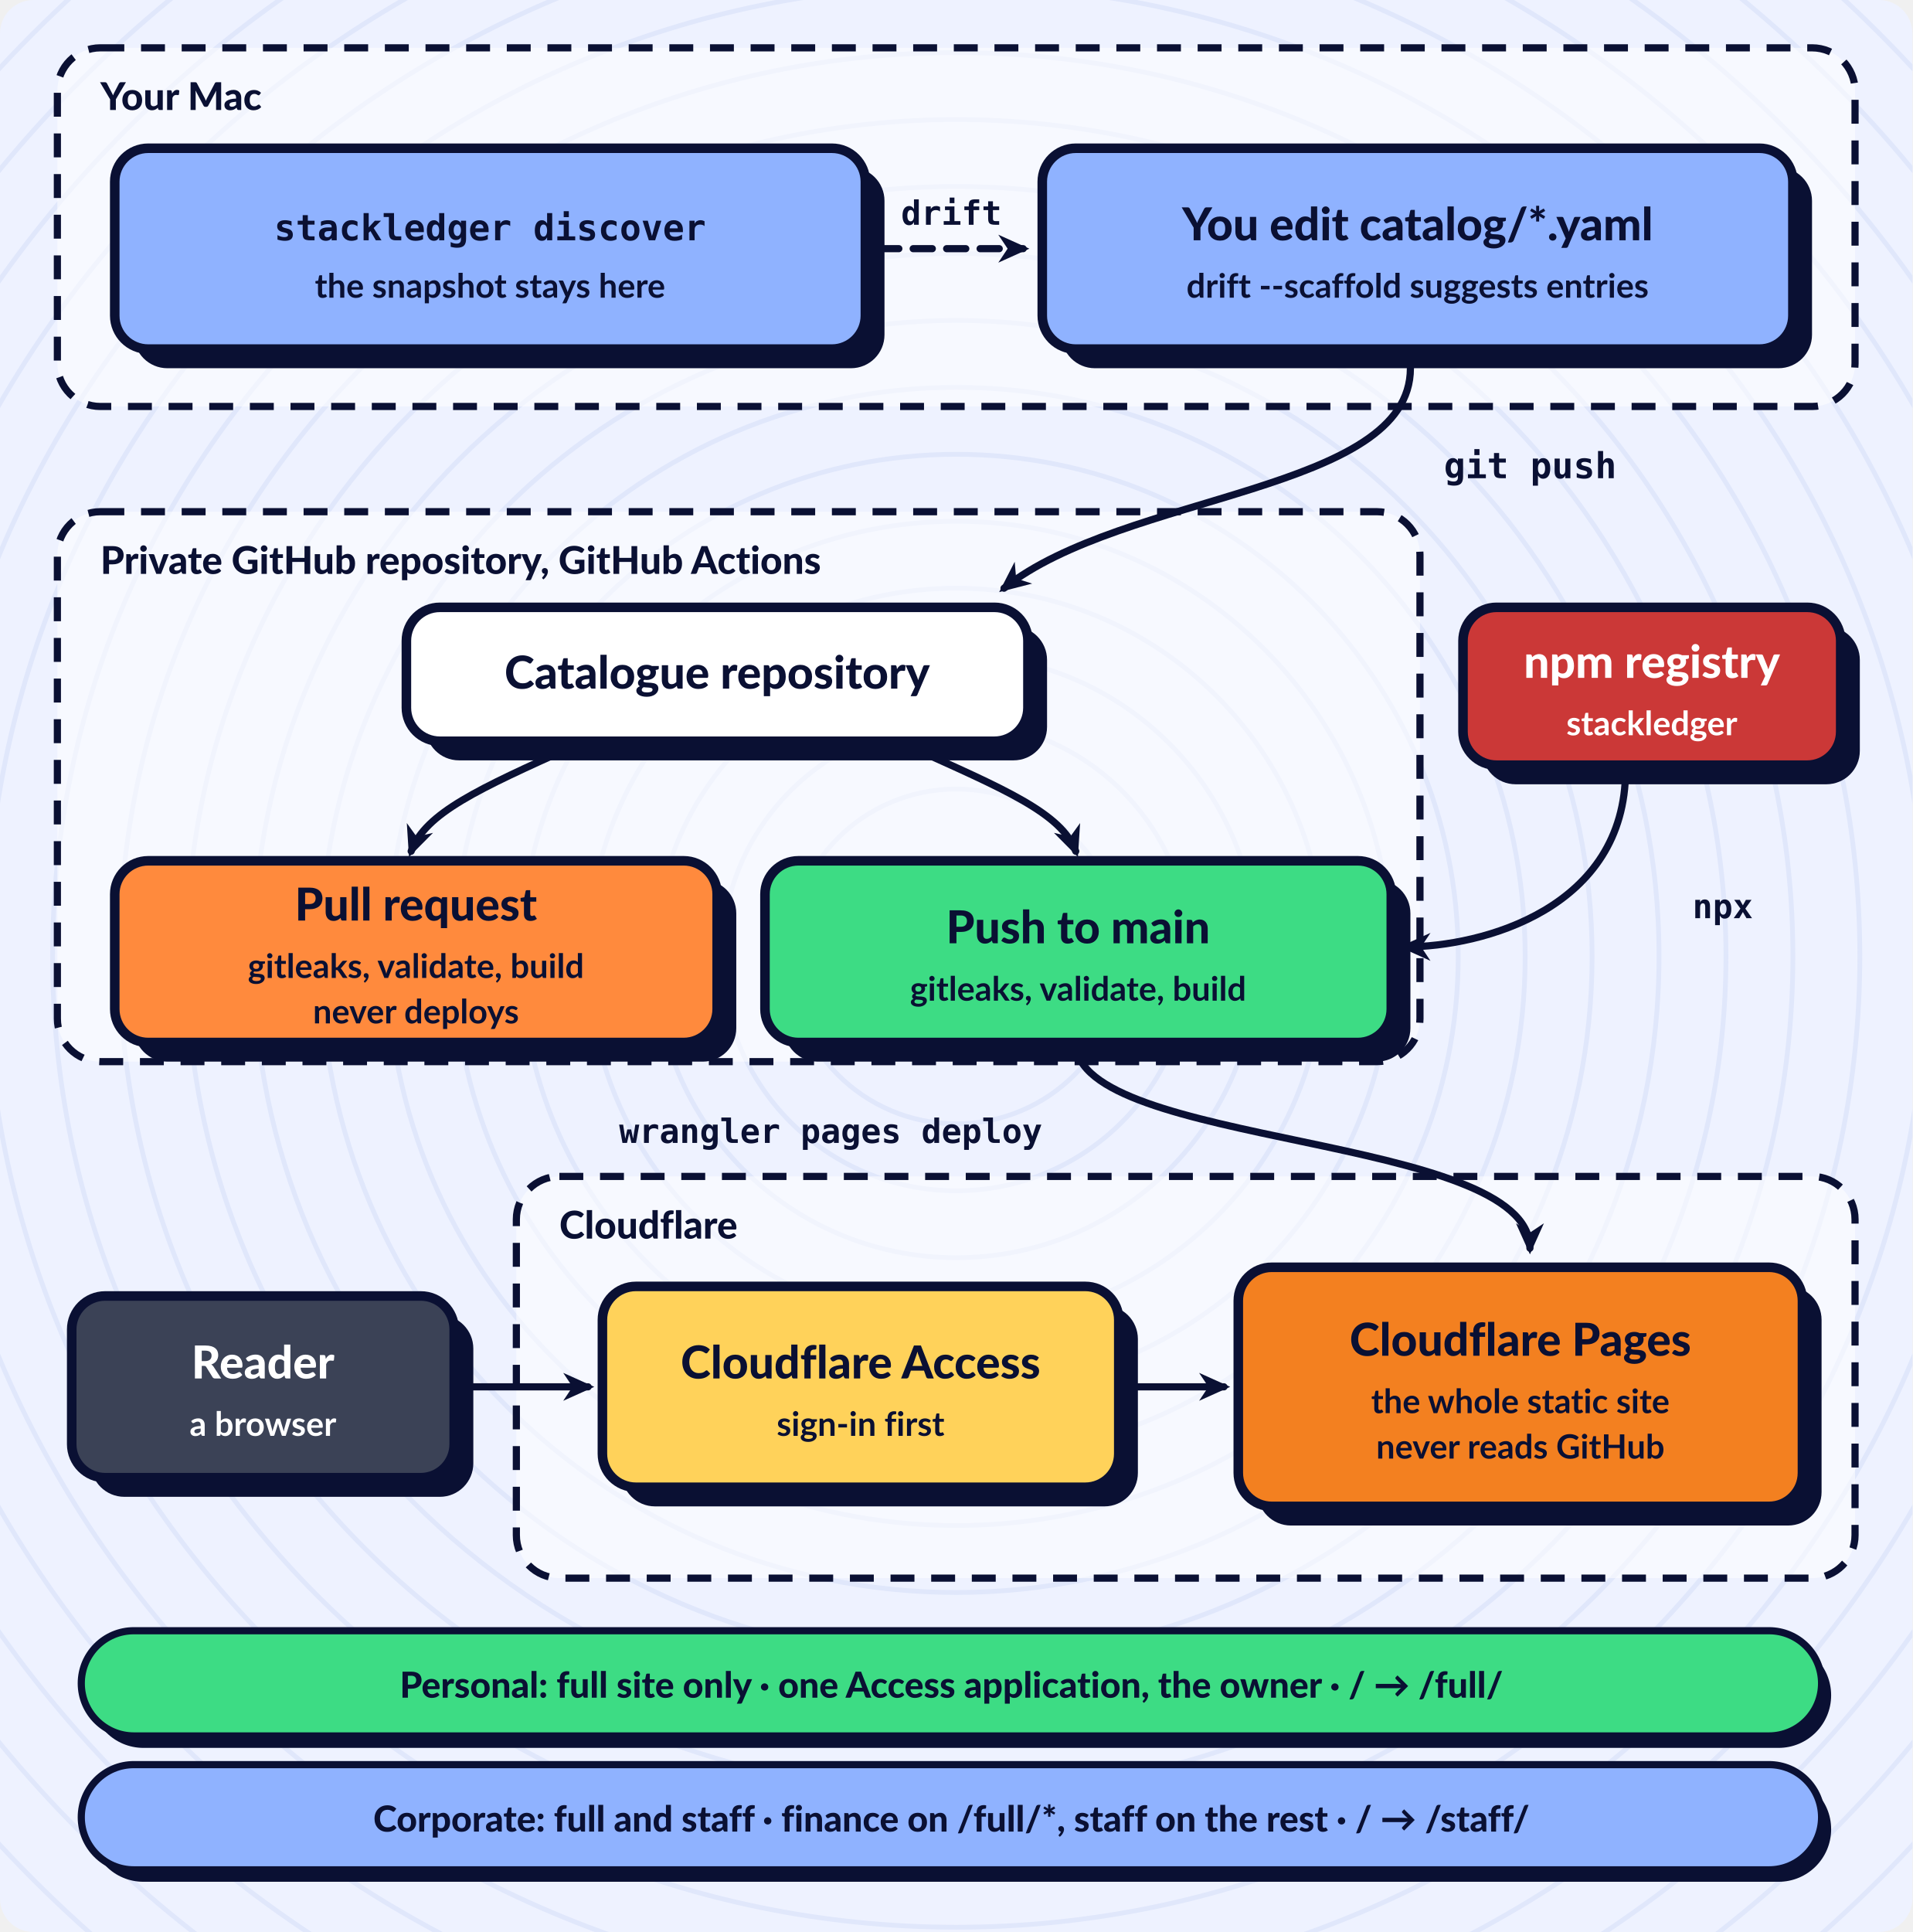
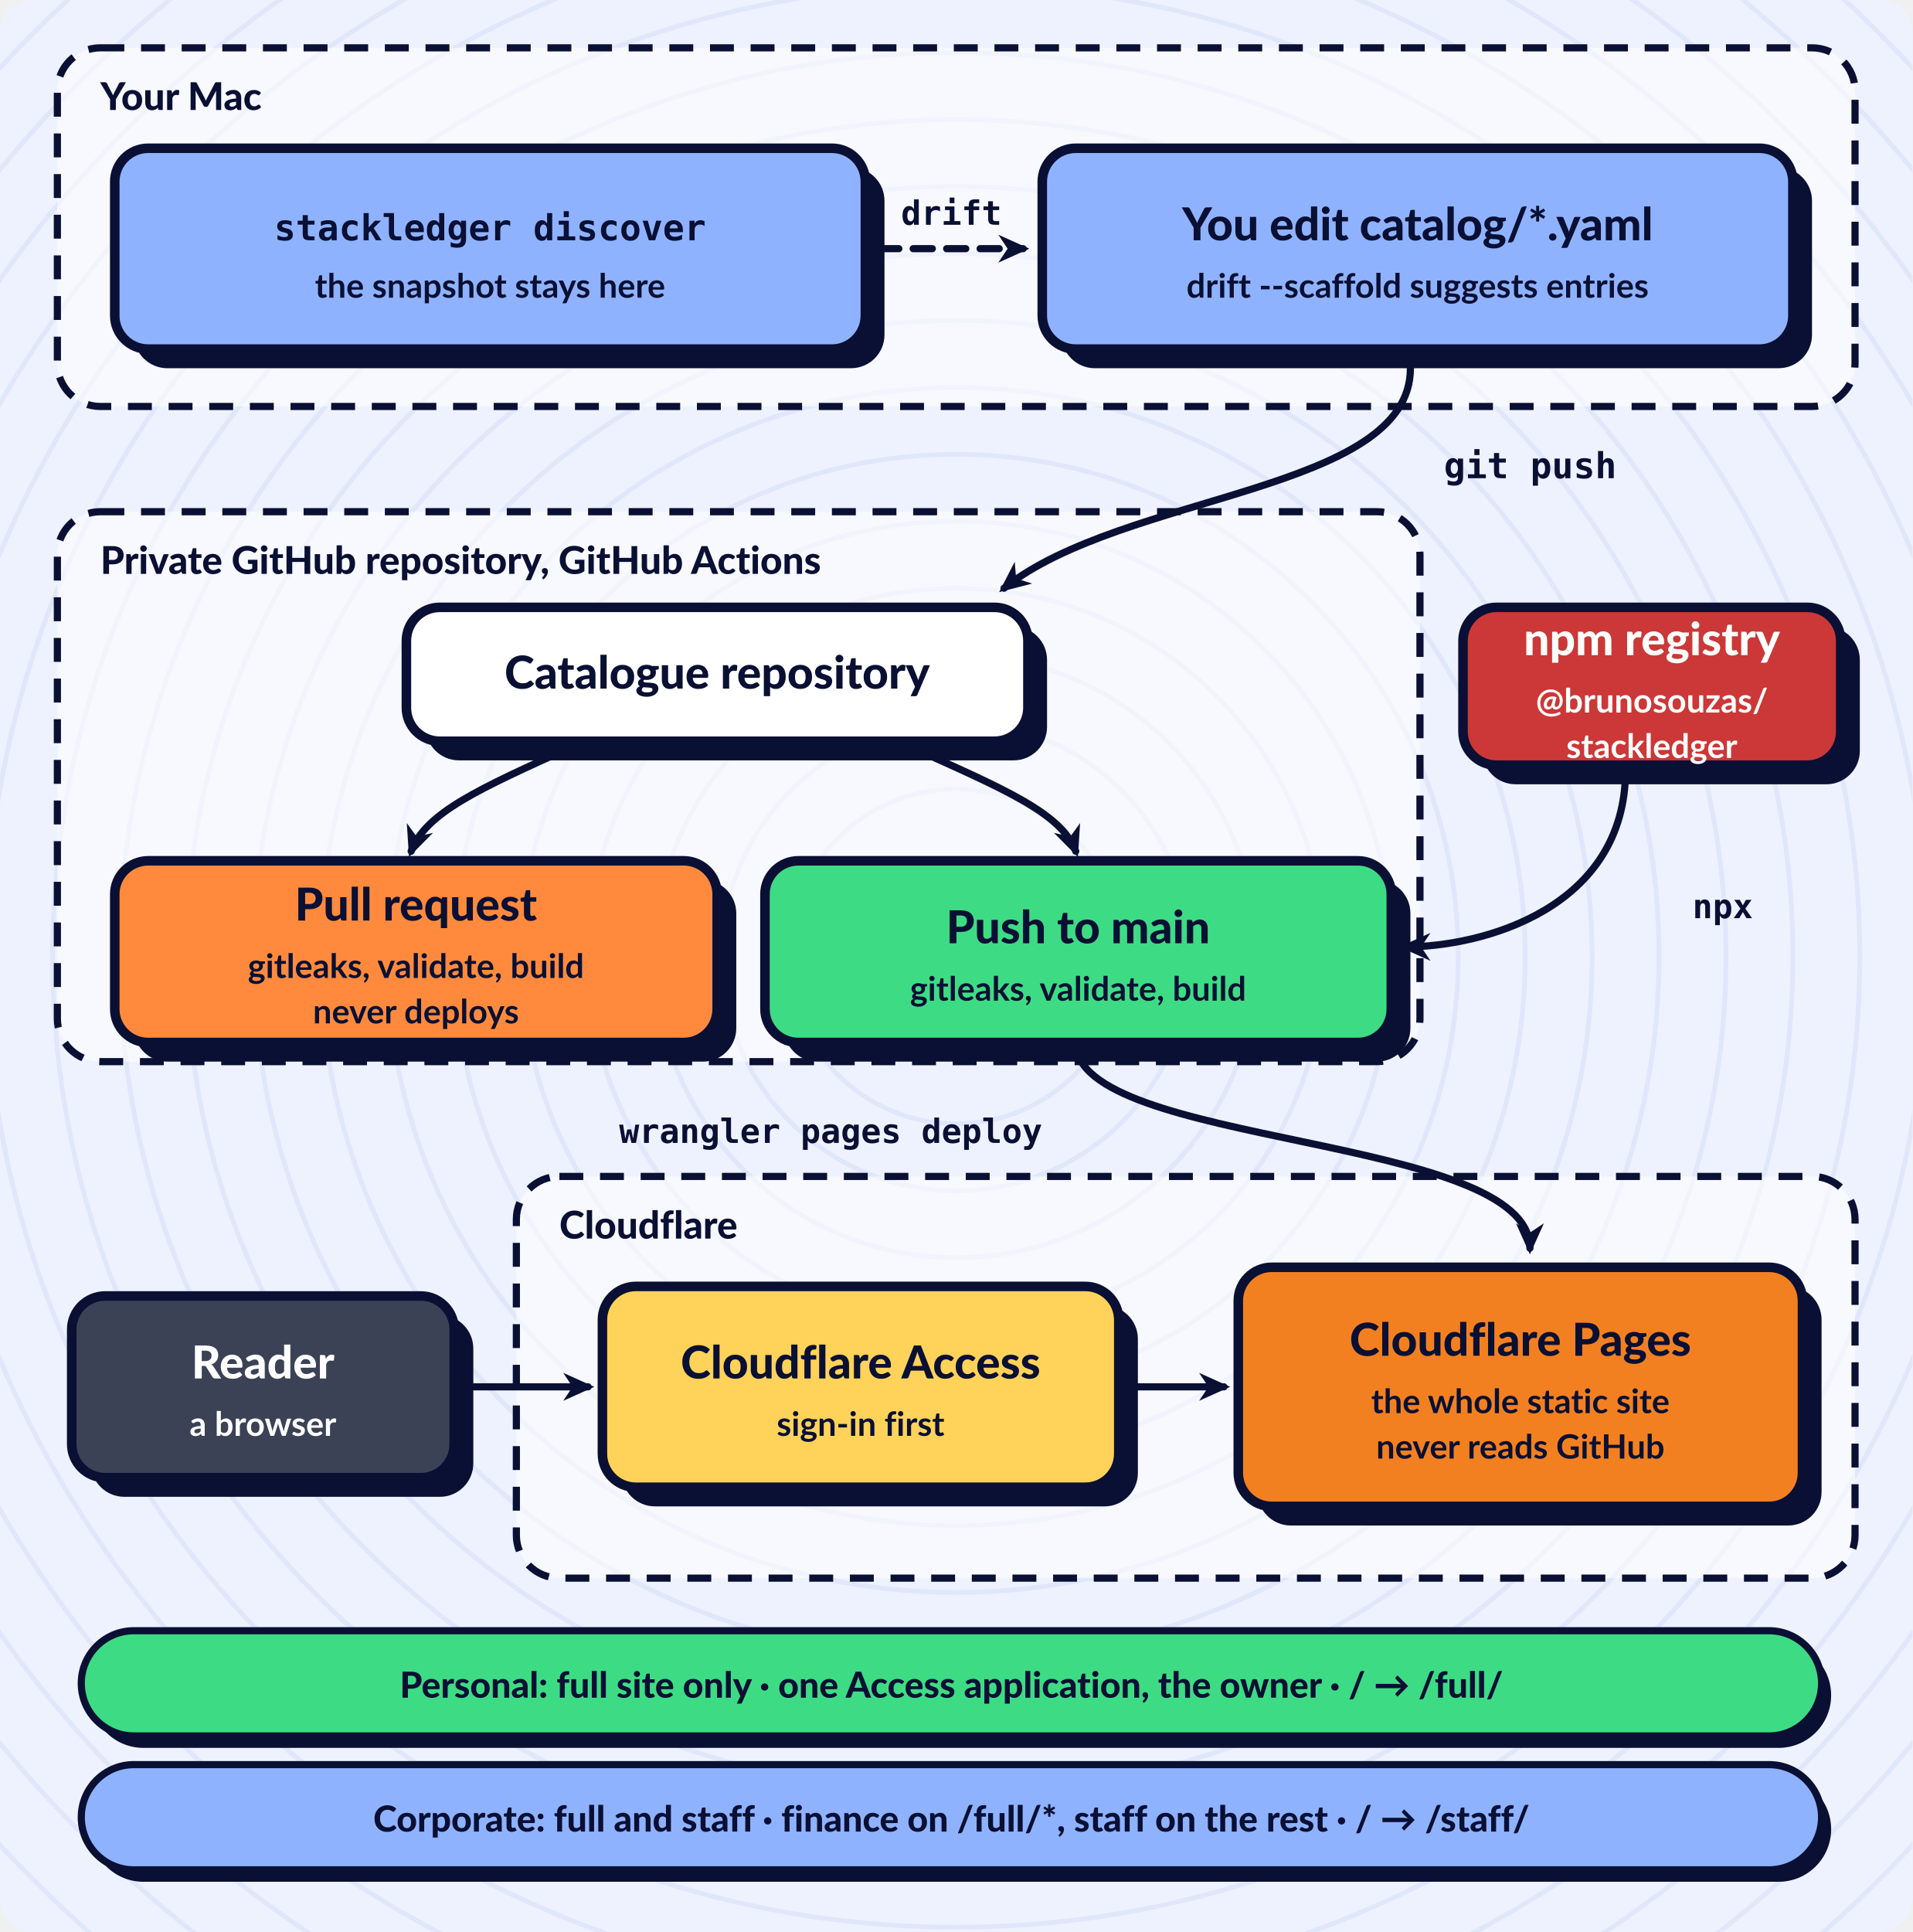
<svg xmlns="http://www.w3.org/2000/svg" width="800" height="808" viewBox="0 0 800 808" role="img" aria-labelledby="hiw-t hiw-d" font-family="Lato, 'Helvetica Neue', Helvetica, Arial, sans-serif">
  <defs>
    <clipPath id="hiw-f">
      <rect width="800" height="808" rx="14" />
    </clipPath>
    <marker id="hiw-a" viewBox="0 0 10 10" refX="8" refY="5" markerWidth="13" markerHeight="13" markerUnits="userSpaceOnUse" orient="auto">
      <path d="M0,0.5 L10,5 L0,9.5 L3,5 Z" fill="#0A1033" />
    </marker>
  </defs>
  <rect width="800" height="808" rx="14" fill="#EEF2FF" />
  <g clip-path="url(#hiw-f)" fill="none" stroke="#E0E7FB" stroke-width="2">
    <circle cx="400" cy="400" r="70" />
    <circle cx="400" cy="400" r="98" />
    <circle cx="400" cy="400" r="126" />
    <circle cx="400" cy="400" r="154" />
    <circle cx="400" cy="400" r="182" />
    <circle cx="400" cy="400" r="210" />
    <circle cx="400" cy="400" r="238" />
    <circle cx="400" cy="400" r="266" />
    <circle cx="400" cy="400" r="294" />
    <circle cx="400" cy="400" r="322" />
    <circle cx="400" cy="400" r="350" />
    <circle cx="400" cy="400" r="378" />
    <circle cx="400" cy="400" r="406" />
    <circle cx="400" cy="400" r="434" />
    <circle cx="400" cy="400" r="462" />
    <circle cx="400" cy="400" r="490" />
    <circle cx="400" cy="400" r="518" />
    <circle cx="400" cy="400" r="546" />
    <circle cx="400" cy="400" r="574" />
    <circle cx="400" cy="400" r="602" />
    <circle cx="400" cy="400" r="630" />
    <circle cx="400" cy="400" r="658" />
    <circle cx="400" cy="400" r="686" />
    <circle cx="400" cy="400" r="714" />
    <circle cx="400" cy="400" r="742" />
    <circle cx="400" cy="400" r="770" />
    <circle cx="400" cy="400" r="798" />
    <circle cx="400" cy="400" r="826" />
    <circle cx="400" cy="400" r="854" />
    <circle cx="400" cy="400" r="882" />
  </g>
  <rect x="24" y="20" width="752" height="150" rx="18" fill="#FFFFFF" fill-opacity="0.55" stroke="#0A1033" stroke-width="3" stroke-dasharray="10 7" />
  <text x="42" y="46" font-size="16" font-weight="800" fill="#0A1033" text-anchor="start" font-family="Lato, 'Helvetica Neue', Helvetica, Arial, sans-serif">Your Mac</text>
  <rect x="24" y="214" width="570" height="230" rx="18" fill="#FFFFFF" fill-opacity="0.55" stroke="#0A1033" stroke-width="3" stroke-dasharray="10 7" />
  <text x="42" y="240" font-size="16" font-weight="800" fill="#0A1033" text-anchor="start" font-family="Lato, 'Helvetica Neue', Helvetica, Arial, sans-serif">Private GitHub repository, GitHub Actions</text>
  <rect x="216" y="492" width="560" height="168" rx="18" fill="#FFFFFF" fill-opacity="0.55" stroke="#0A1033" stroke-width="3" stroke-dasharray="10 7" />
  <text x="234" y="518" font-size="16" font-weight="800" fill="#0A1033" text-anchor="start" font-family="Lato, 'Helvetica Neue', Helvetica, Arial, sans-serif">Cloudflare</text>
  <path d="M368,104 L428,104" fill="none" stroke="#0A1033" stroke-width="3" stroke-linecap="round" stroke-dasharray="8 6" marker-end="url(#hiw-a)" />
  <path d="M590,154 C590,206 470,206 420,246" fill="none" stroke="#0A1033" stroke-width="3" stroke-linecap="round" marker-end="url(#hiw-a)" />
  <path d="M240,312 C200,330 178,340 172,356" fill="none" stroke="#0A1033" stroke-width="3" stroke-linecap="round" marker-end="url(#hiw-a)" />
  <path d="M380,312 C420,330 444,340 450,356" fill="none" stroke="#0A1033" stroke-width="3" stroke-linecap="round" marker-end="url(#hiw-a)" />
  <path d="M680,322 C680,380 620,396 588,396" fill="none" stroke="#0A1033" stroke-width="3" stroke-linecap="round" marker-end="url(#hiw-a)" />
  <path d="M450,436 C450,480 640,474 640,522" fill="none" stroke="#0A1033" stroke-width="3" stroke-linecap="round" marker-end="url(#hiw-a)" />
  <path d="M196,580 L246,580" fill="none" stroke="#0A1033" stroke-width="3" stroke-linecap="round" marker-end="url(#hiw-a)" />
  <path d="M474,580 L512,580" fill="none" stroke="#0A1033" stroke-width="3" stroke-linecap="round" marker-end="url(#hiw-a)" />
  <rect x="56" y="70" width="314" height="84" rx="14" fill="#0A1033" />
  <rect x="48" y="62" width="314" height="84" rx="14" fill="#8FB2FF" stroke="#0A1033" stroke-width="4" stroke-linejoin="round" />
  <text x="205.0" y="100.5" font-size="15" font-weight="800" fill="#0A1033" text-anchor="middle" font-family="ui-monospace, 'SF Mono', Menlo, Consolas, monospace">stackledger discover</text>
  <text x="205.0" y="124.5" font-size="14" font-weight="700" fill="#0A1033" text-anchor="middle" font-family="Lato, 'Helvetica Neue', Helvetica, Arial, sans-serif">the snapshot stays here</text>
  <rect x="444" y="70" width="314" height="84" rx="14" fill="#0A1033" />
  <rect x="436" y="62" width="314" height="84" rx="14" fill="#8FB2FF" stroke="#0A1033" stroke-width="4" stroke-linejoin="round" />
  <text x="593.0" y="100.5" font-size="19" font-weight="800" fill="#0A1033" text-anchor="middle" font-family="Lato, 'Helvetica Neue', Helvetica, Arial, sans-serif">You edit catalog/*.yaml</text>
  <text x="593.0" y="124.5" font-size="14" font-weight="700" fill="#0A1033" text-anchor="middle" font-family="Lato, 'Helvetica Neue', Helvetica, Arial, sans-serif">drift --scaffold suggests entries</text>
  <rect x="178" y="262" width="260" height="56" rx="14" fill="#0A1033" />
  <rect x="170" y="254" width="260" height="56" rx="14" fill="#FFFFFF" stroke="#0A1033" stroke-width="4" stroke-linejoin="round" />
  <text x="300.0" y="288.0" font-size="19" font-weight="800" fill="#0A1033" text-anchor="middle" font-family="Lato, 'Helvetica Neue', Helvetica, Arial, sans-serif">Catalogue repository</text>
  <rect x="56" y="368" width="252" height="76" rx="14" fill="#0A1033" />
  <rect x="48" y="360" width="252" height="76" rx="14" fill="#FF8A3D" stroke="#0A1033" stroke-width="4" stroke-linejoin="round" />
  <text x="174.0" y="385.0" font-size="19" font-weight="800" fill="#0A1033" text-anchor="middle" font-family="Lato, 'Helvetica Neue', Helvetica, Arial, sans-serif">Pull request</text>
  <text x="174.0" y="409.0" font-size="14" font-weight="700" fill="#0A1033" text-anchor="middle" font-family="Lato, 'Helvetica Neue', Helvetica, Arial, sans-serif">gitleaks, validate, build</text>
  <text x="174.0" y="428.0" font-size="14" font-weight="700" fill="#0A1033" text-anchor="middle" font-family="Lato, 'Helvetica Neue', Helvetica, Arial, sans-serif">never deploys</text>
  <rect x="328" y="368" width="262" height="76" rx="14" fill="#0A1033" />
  <rect x="320" y="360" width="262" height="76" rx="14" fill="#3DDC84" stroke="#0A1033" stroke-width="4" stroke-linejoin="round" />
  <text x="451.0" y="394.5" font-size="19" font-weight="800" fill="#0A1033" text-anchor="middle" font-family="Lato, 'Helvetica Neue', Helvetica, Arial, sans-serif">Push to main</text>
  <text x="451.0" y="418.5" font-size="14" font-weight="700" fill="#0A1033" text-anchor="middle" font-family="Lato, 'Helvetica Neue', Helvetica, Arial, sans-serif">gitleaks, validate, build</text>
  <rect x="620" y="262" width="158" height="66" rx="14" fill="#0A1033" />
  <rect x="612" y="254" width="158" height="66" rx="14" fill="#CB3837" stroke="#0A1033" stroke-width="4" stroke-linejoin="round" />
-   <text x="691.0" y="283.5" font-size="19" font-weight="800" fill="#FFFFFF" text-anchor="middle" font-family="Lato, 'Helvetica Neue', Helvetica, Arial, sans-serif">npm registry</text>
-   <text x="691.0" y="307.5" font-size="14" font-weight="700" fill="#FFFFFF" text-anchor="middle" font-family="Lato, 'Helvetica Neue', Helvetica, Arial, sans-serif">stackledger</text>
+   <text x="691.0" y="274.0" font-size="19" font-weight="800" fill="#FFFFFF" text-anchor="middle" font-family="Lato, 'Helvetica Neue', Helvetica, Arial, sans-serif">npm registry</text>
+   <text x="691.0" y="298.0" font-size="14" font-weight="700" fill="#FFFFFF" text-anchor="middle" font-family="Lato, 'Helvetica Neue', Helvetica, Arial, sans-serif">@brunosouzas/</text>
+   <text x="691.0" y="317.0" font-size="14" font-weight="700" fill="#FFFFFF" text-anchor="middle" font-family="Lato, 'Helvetica Neue', Helvetica, Arial, sans-serif">stackledger</text>
  <rect x="38" y="550" width="160" height="76" rx="14" fill="#0A1033" />
  <rect x="30" y="542" width="160" height="76" rx="14" fill="#3B4256" stroke="#0A1033" stroke-width="4" stroke-linejoin="round" />
  <text x="110.0" y="576.5" font-size="19" font-weight="800" fill="#FFFFFF" text-anchor="middle" font-family="Lato, 'Helvetica Neue', Helvetica, Arial, sans-serif">Reader</text>
  <text x="110.0" y="600.5" font-size="14" font-weight="700" fill="#FFFFFF" text-anchor="middle" font-family="Lato, 'Helvetica Neue', Helvetica, Arial, sans-serif">a browser</text>
  <rect x="260" y="546" width="216" height="84" rx="14" fill="#0A1033" />
  <rect x="252" y="538" width="216" height="84" rx="14" fill="#FFD25A" stroke="#0A1033" stroke-width="4" stroke-linejoin="round" />
  <text x="360.0" y="576.5" font-size="19" font-weight="800" fill="#0A1033" text-anchor="middle" font-family="Lato, 'Helvetica Neue', Helvetica, Arial, sans-serif">Cloudflare Access</text>
  <text x="360.0" y="600.5" font-size="14" font-weight="700" fill="#0A1033" text-anchor="middle" font-family="Lato, 'Helvetica Neue', Helvetica, Arial, sans-serif">sign-in first</text>
  <rect x="526" y="538" width="236" height="100" rx="14" fill="#0A1033" />
  <rect x="518" y="530" width="236" height="100" rx="14" fill="#F38020" stroke="#0A1033" stroke-width="4" stroke-linejoin="round" />
  <text x="636.0" y="567.0" font-size="19" font-weight="800" fill="#0A1033" text-anchor="middle" font-family="Lato, 'Helvetica Neue', Helvetica, Arial, sans-serif">Cloudflare Pages</text>
  <text x="636.0" y="591.0" font-size="14" font-weight="700" fill="#0A1033" text-anchor="middle" font-family="Lato, 'Helvetica Neue', Helvetica, Arial, sans-serif">the whole static site</text>
  <text x="636.0" y="610.0" font-size="14" font-weight="700" fill="#0A1033" text-anchor="middle" font-family="Lato, 'Helvetica Neue', Helvetica, Arial, sans-serif">never reads GitHub</text>
  <text x="398" y="94" font-size="14" font-weight="700" fill="#0A1033" text-anchor="middle" font-family="ui-monospace, 'SF Mono', Menlo, Consolas, monospace">drift</text>
  <text x="604" y="200" font-size="15" font-weight="700" fill="#0A1033" text-anchor="start" font-family="ui-monospace, 'SF Mono', Menlo, Consolas, monospace">git push</text>
  <text x="708" y="384" font-size="14" font-weight="700" fill="#0A1033" text-anchor="start" font-family="ui-monospace, 'SF Mono', Menlo, Consolas, monospace">npx</text>
  <text x="436" y="478" font-size="14" font-weight="700" fill="#0A1033" text-anchor="end" font-family="ui-monospace, 'SF Mono', Menlo, Consolas, monospace">wrangler pages deploy</text>
  <rect x="38" y="687" width="728" height="44" rx="22" fill="#0A1033" />
  <rect x="34" y="682" width="728" height="44" rx="22" fill="#3DDC84" stroke="#0A1033" stroke-width="3" />
  <text x="398" y="710" font-size="15" font-weight="800" fill="#0A1033" text-anchor="middle" font-family="Lato, 'Helvetica Neue', Helvetica, Arial, sans-serif">Personal: full site only · one Access application, the owner · / → /full/</text>
  <rect x="38" y="743" width="728" height="44" rx="22" fill="#0A1033" />
  <rect x="34" y="738" width="728" height="44" rx="22" fill="#8FB2FF" stroke="#0A1033" stroke-width="3" />
  <text x="398" y="766" font-size="15" font-weight="800" fill="#0A1033" text-anchor="middle" font-family="Lato, 'Helvetica Neue', Helvetica, Arial, sans-serif">Corporate: full and staff · finance on /full/*, staff on the rest · / → /staff/</text>
</svg>
